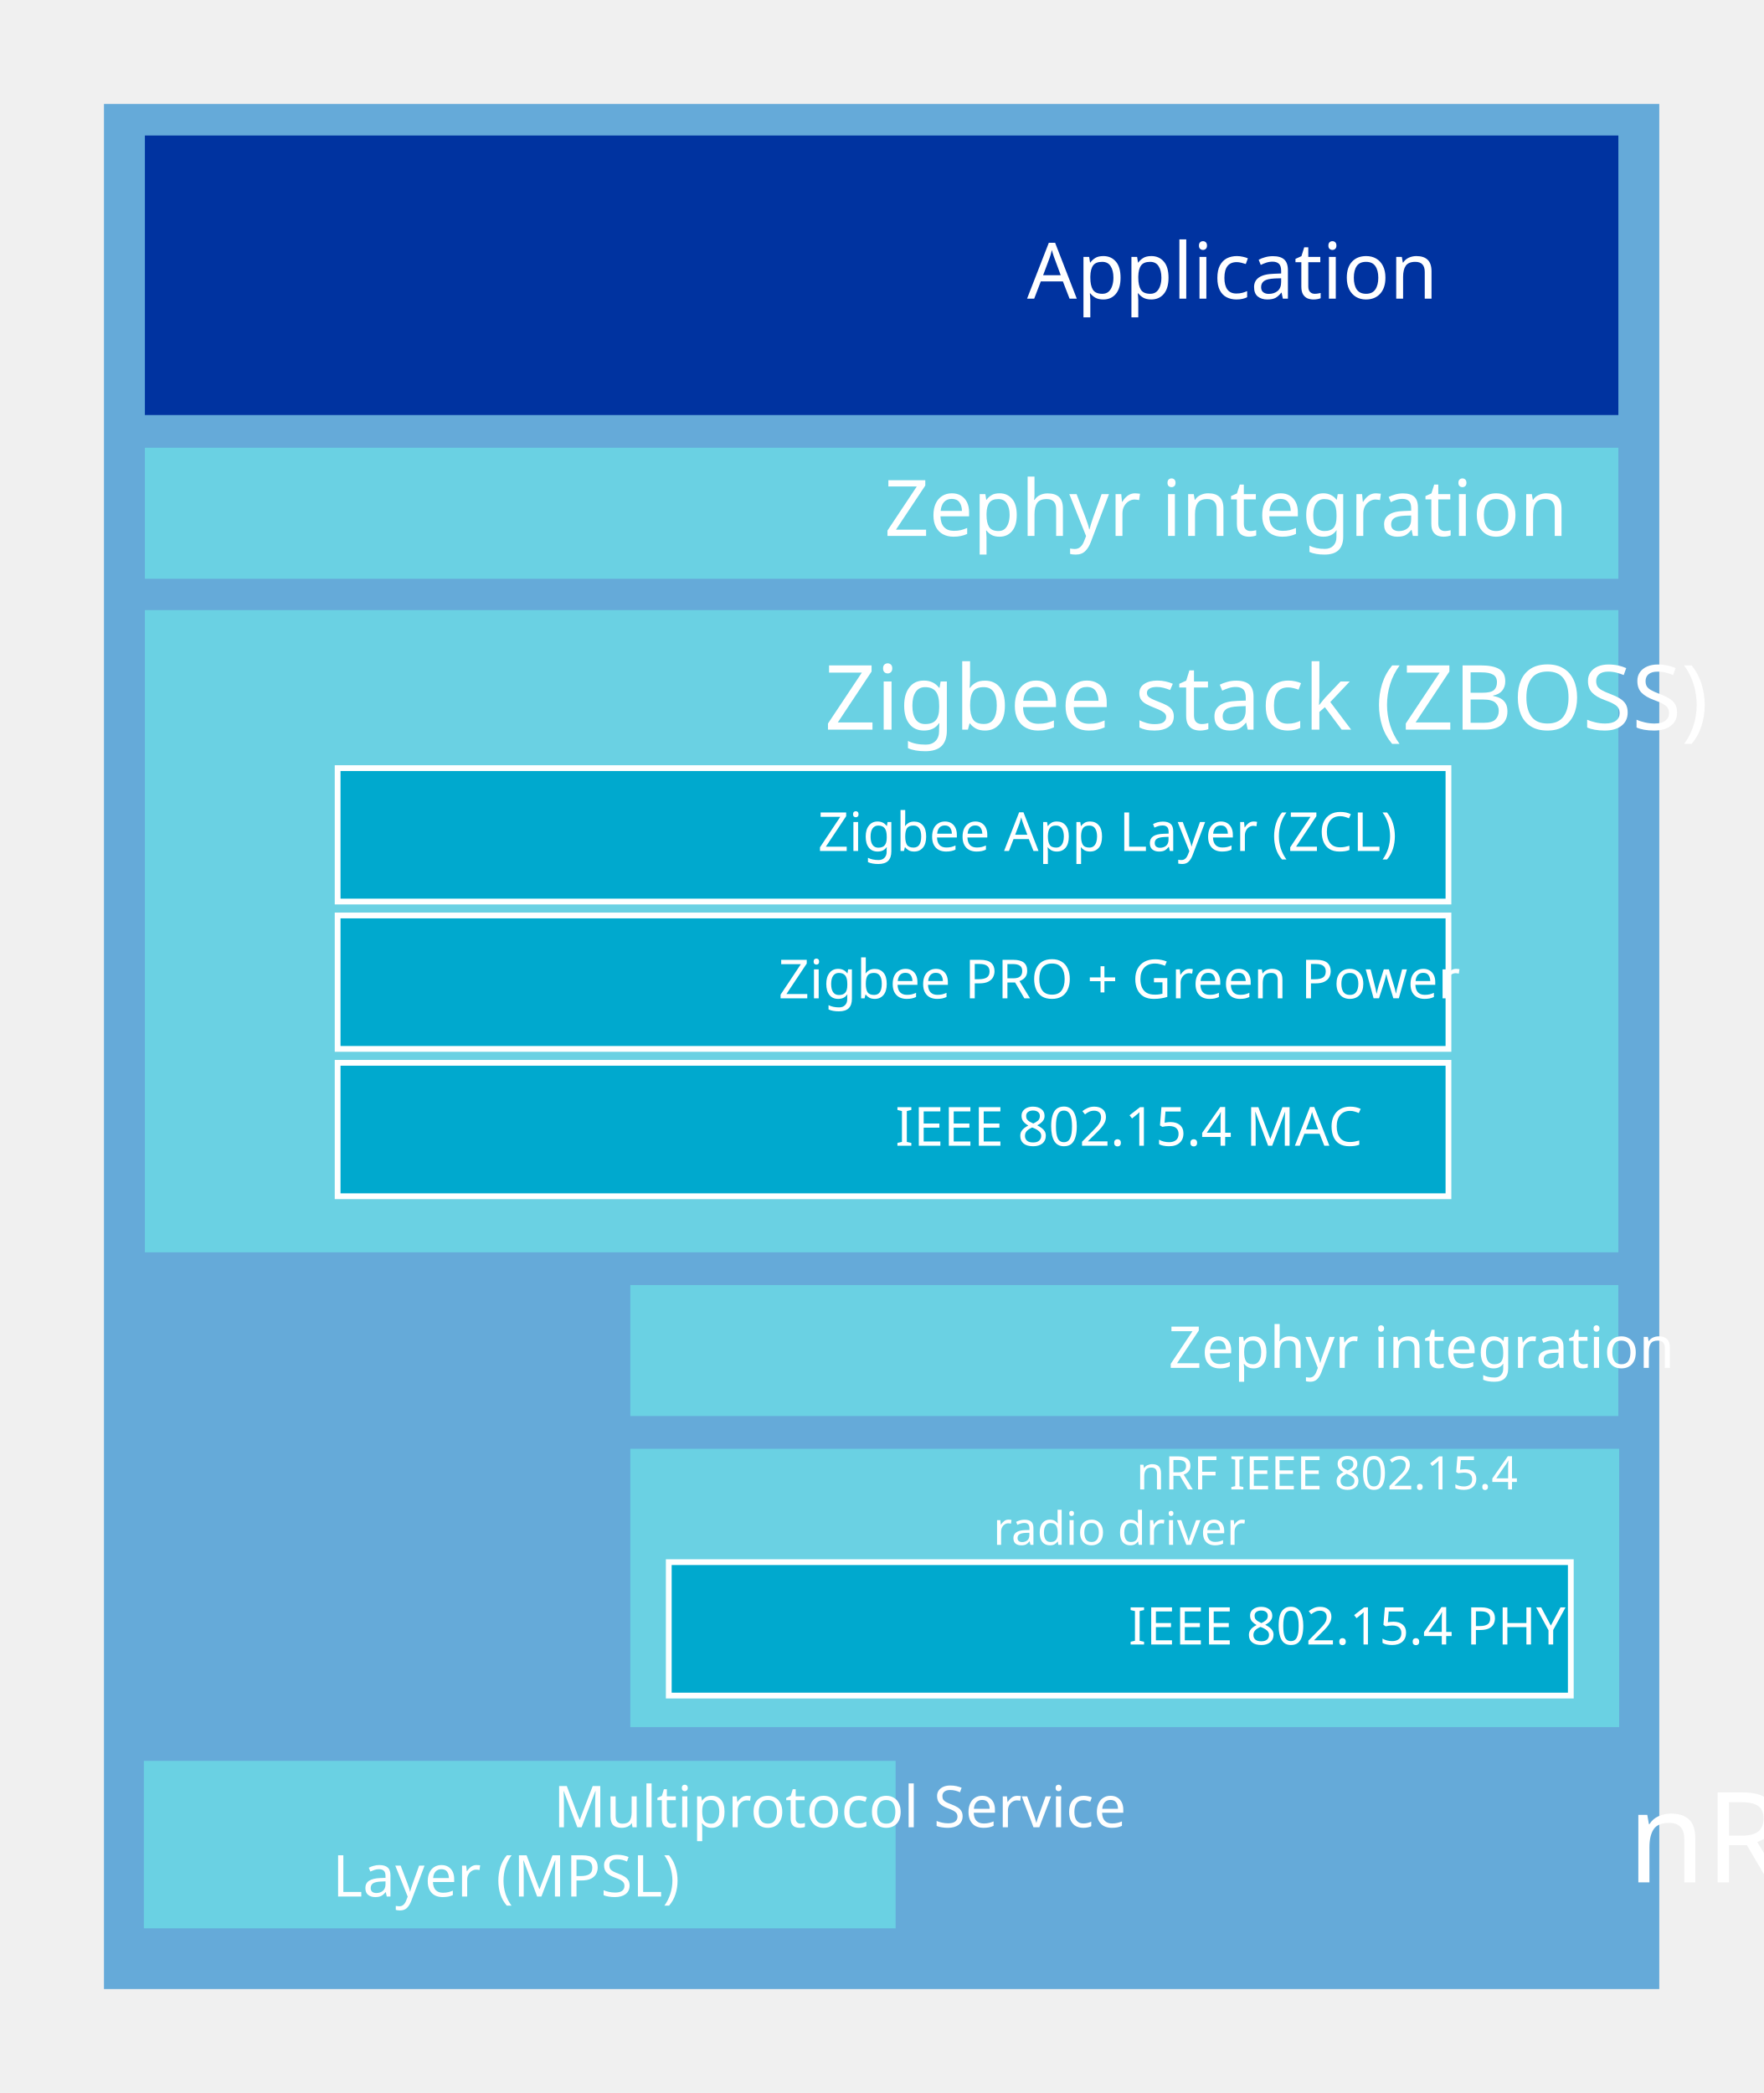
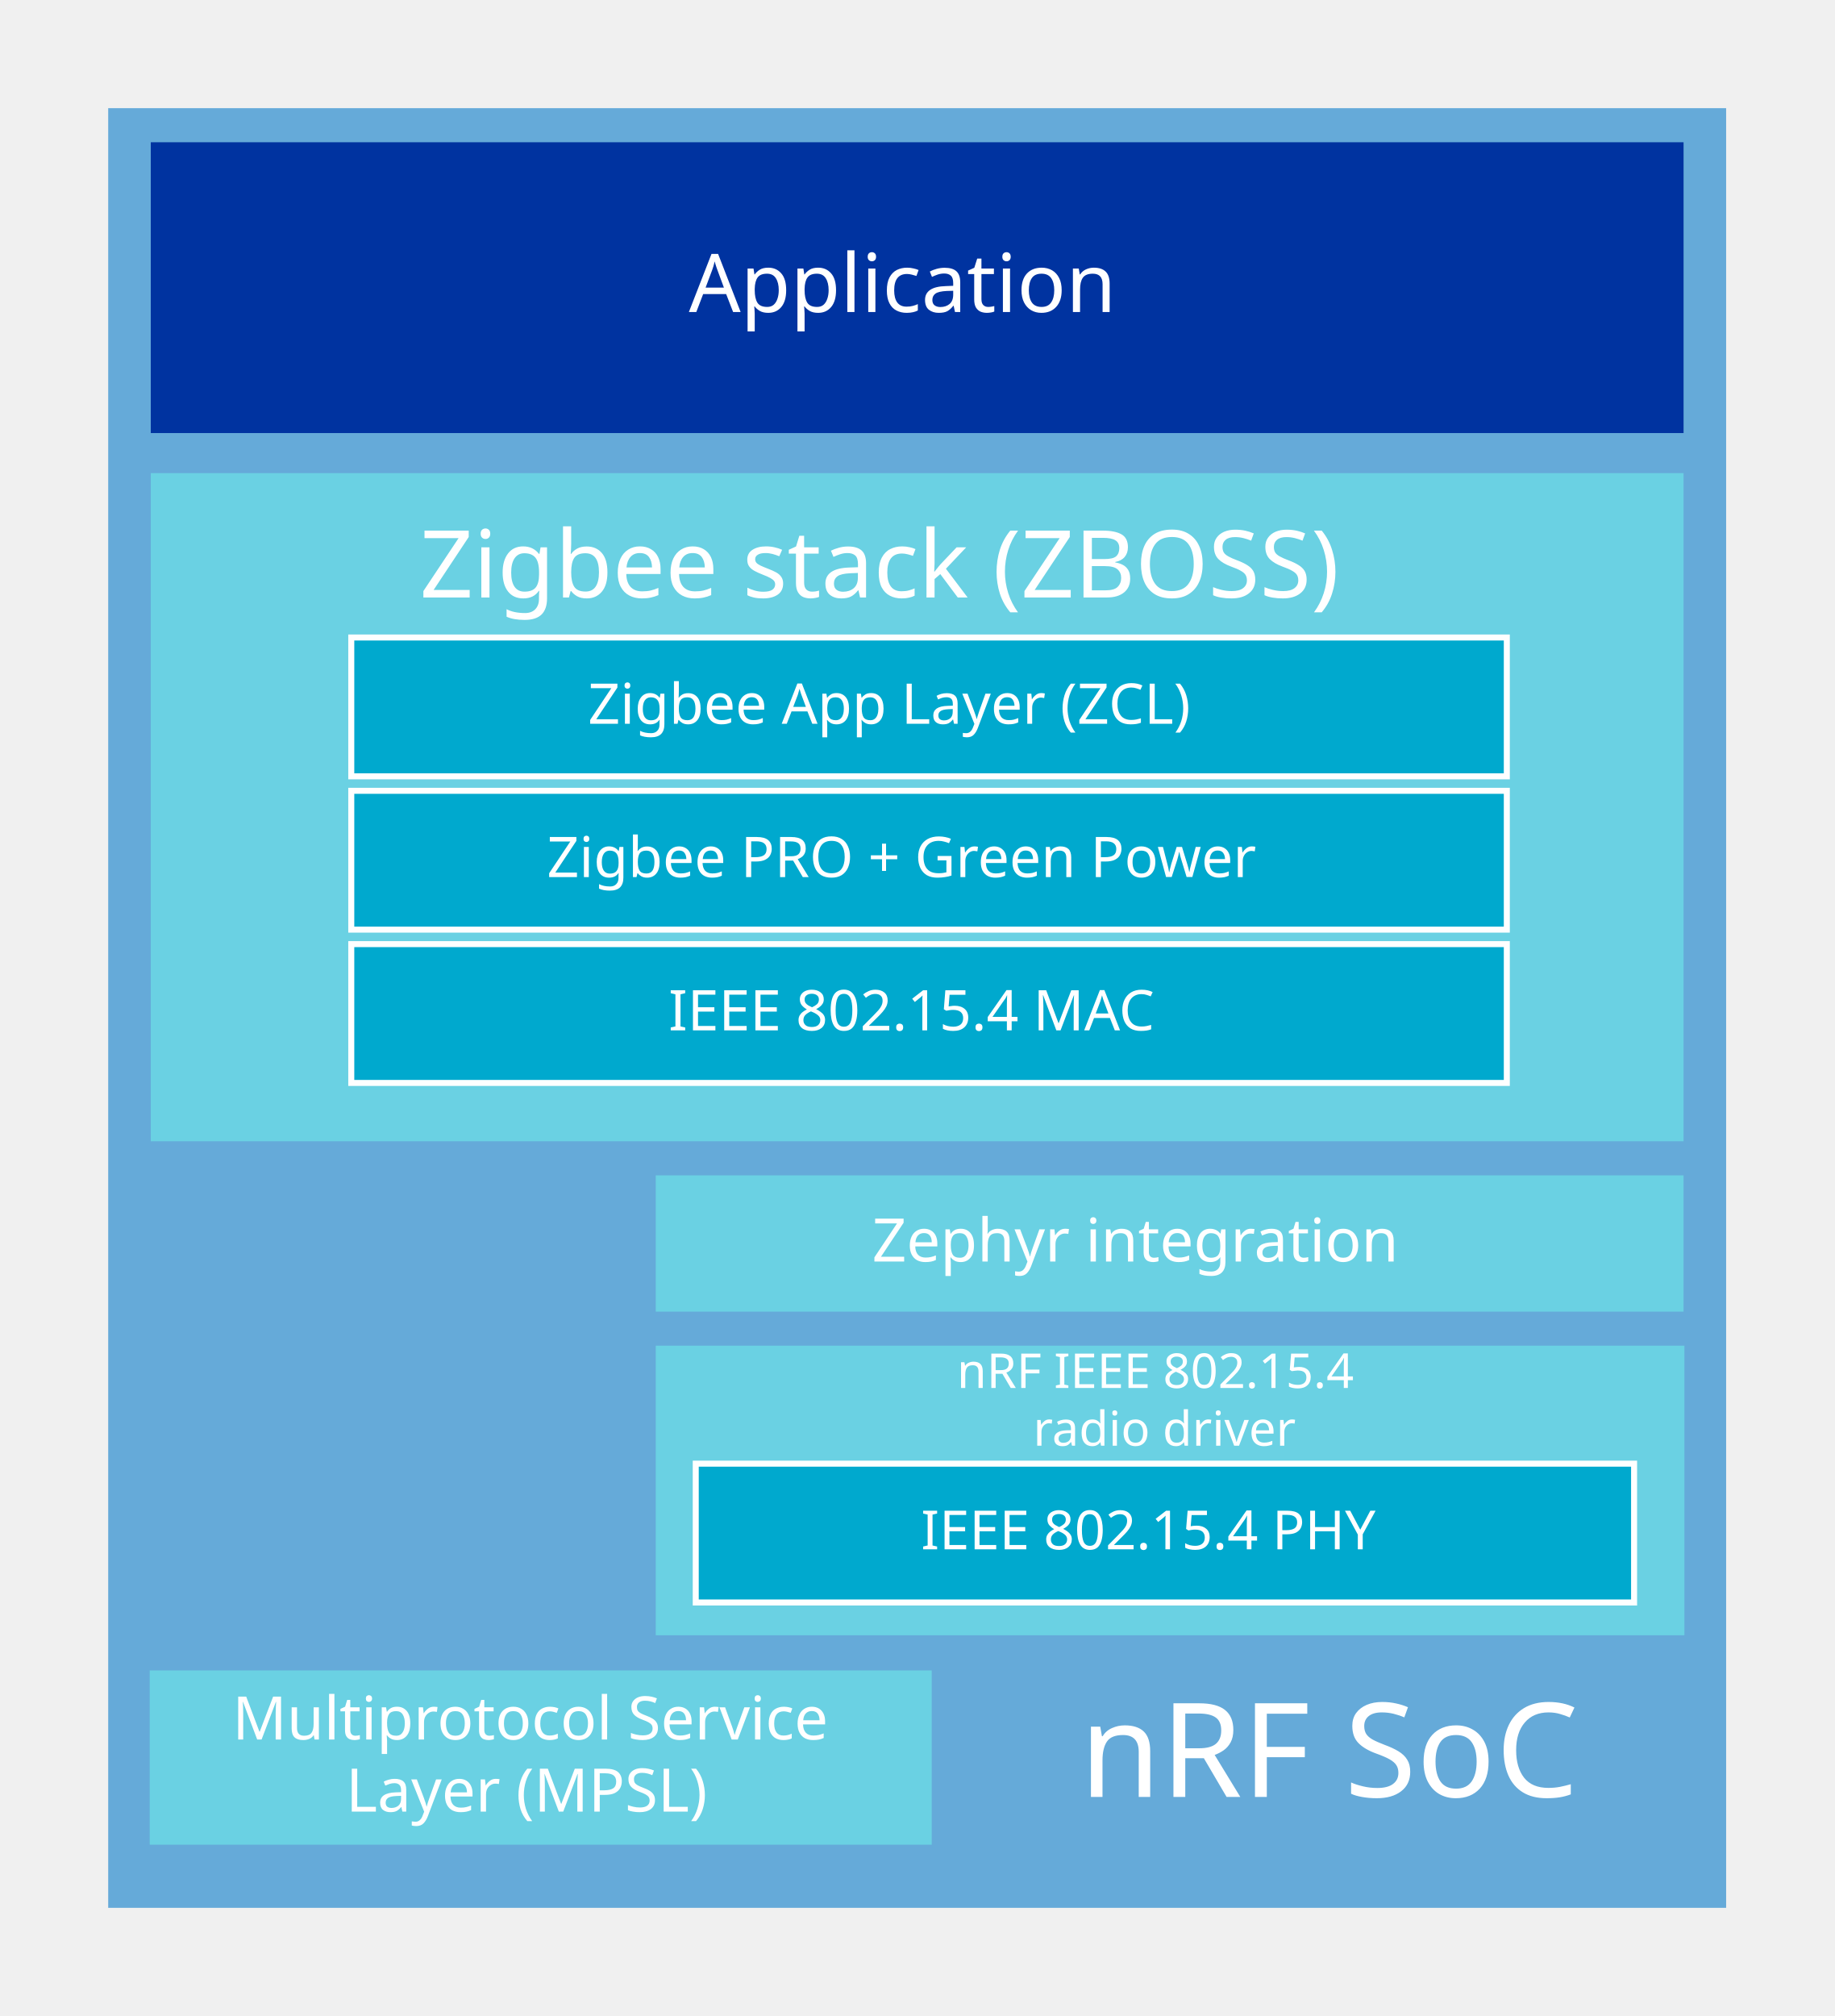
- <svg xmlns="http://www.w3.org/2000/svg" xmlns:ns1="http://schemas.microsoft.com/visio/2003/SVGExtensions/" width="4.24in" height="5.033in" viewBox="0 0 305.291 362.389" xml:space="preserve" color-interpolation-filters="sRGB" class="st14">
-   <ns1:documentProperties ns1:langID="1033" ns1:metric="true" ns1:viewMarkup="false">
-     <ns1:userDefs>
-       <ns1:ud ns1:nameU="msvNoAutoConnect" ns1:val="VT0(1):26" />
-     </ns1:userDefs>
-   </ns1:documentProperties>
+ <svg xmlns="http://www.w3.org/2000/svg" width="4.24in" height="4.659in" viewBox="0 0 305.291 335.48" xml:space="preserve" color-interpolation-filters="sRGB" class="st14">
  <style type="text/css">
	
		.st1 {fill:#0077c8;fill-opacity:0.58;stroke:none;stroke-linecap:round;stroke-linejoin:round;stroke-width:0.75}
		.st2 {stroke:none;stroke-linecap:round;stroke-linejoin:round;stroke-width:0.75}
		.st3 {fill:#ffffff;font-family:Gotham Light;font-size:1.818em}
		.st4 {fill:#0033a0;stroke:none;stroke-width:1}
		.st5 {fill:#ffffff;font-family:Gotham Light;font-size:1.125em}
		.st6 {fill:#6ad1e3;stroke:none;stroke-width:1}
		.st7 {fill:#ffffff;font-family:Gotham Light;font-size:1.298em}
		.st8 {fill:#00a9ce;stroke:#feffff;stroke-width:1}
		.st9 {fill:#ffffff;font-family:Gotham Light;font-size:0.779em}
		.st10 {fill:#ffffff;font-family:Gotham Light;font-size:0.667em}
		.st11 {font-size:1em}
		.st12 {fill:#ffffff;font-family:Gotham Light;font-size:0.75em}
		.st13 {fill:#ffffff;font-family:Gotham Light;font-size:0.833em}
		.st14 {fill:none;fill-rule:evenodd;font-size:12px;overflow:visible;stroke-linecap:square;stroke-miterlimit:3}
	
	</style>
-   <g ns1:mID="0" ns1:index="1" ns1:groupContext="foregroundPage">
-     <ns1:pageProperties ns1:drawingScale="0.0393701" ns1:pageScale="0.0393701" ns1:drawingUnits="24" ns1:shadowOffsetX="8.50394" ns1:shadowOffsetY="-8.50394" />
-     <ns1:layer ns1:name="Connector" ns1:index="0" />
-     <g id="shape55-1" ns1:mID="55" ns1:groupContext="shape" transform="translate(18,-18)">
-       <path d="M269.29 36 L0 36 L0 362.39 L269.29 362.39 L269.29 36 Z" class="st1" />
+   <g>
+     <g id="shape55-1" transform="translate(18,-18)">
+       <path d="M269.29 36 L0 36 L0 335.48 L269.29 335.48 L269.29 36 Z" class="st1" />
    </g>
-     <g id="shape56-3" ns1:mID="56" ns1:groupContext="shape" transform="translate(174.012,-31.4592)">
-       <ns1:textBlock ns1:margins="rect(0,0,0,0)" ns1:tabSpace="42.5197" />
-       <ns1:textRect cx="52.76" cy="350.84" width="105.52" height="23.098" />
-       <path d="M105.52 339.29 L0 339.29 L0 362.39 L105.52 362.39 L105.52 339.29" class="st2" />
-       <text x="5.7" y="357.38" class="st3" ns1:langID="1033">
-         <ns1:paragraph ns1:horizAlign="1" />
-         <ns1:tabList />nRF SoC</text>
+     <g id="shape56-3" transform="translate(174.012,-31.4592)">
+       <path d="M105.52 312.38 L0 312.38 L0 335.48 L105.52 335.48 L105.52 312.38" class="st2" />
+       <text x="5.7" y="330.48" class="st3">nRF SoC</text>
    </g>
-     <g id="shape59-7" ns1:mID="59" ns1:groupContext="shape" transform="translate(25.0866,-290.53)">
-       <path d="M0 313.99 L0 362.39 L255.12 362.39 L255.12 313.99 L0 313.99 L0 313.99 Z" class="st4" />
+     <g id="shape59-7" transform="translate(25.0866,-263.416)">
+       <path d="M0 287.09 L0 335.48 L255.12 335.48 L255.12 287.09 L0 287.09 L0 287.09 Z" class="st4" />
    </g>
-     <g id="shape60-9" ns1:mID="60" ns1:groupContext="shape" transform="translate(25.8896,-306.147)">
-       <ns1:textBlock ns1:margins="rect(0,0,0,0)" ns1:tabSpace="42.5197" />
-       <ns1:textRect cx="126.938" cy="353.808" width="253.88" height="17.162" />
-       <path d="M253.88 345.23 L0 345.23 L0 362.39 L253.88 362.39 L253.88 345.23" class="st2" />
-       <text x="88.76" y="357.86" class="st5" ns1:langID="1033">
-         <ns1:paragraph ns1:horizAlign="1" />
-         <ns1:tabList />Application</text>
+     <g id="shape60-9" transform="translate(25.8896,-279.033)">
+       <path d="M253.88 318.32 L0 318.32 L0 335.48 L253.88 335.48 L253.88 318.32" class="st2" />
+       <text x="88.76" y="330.95" class="st5">Application</text>
    </g>
-     <g id="shape67-13" ns1:mID="67" ns1:groupContext="shape" transform="translate(25.0866,-145.559)">
-       <path d="M0 251.2 L0 362.39 L255.12 362.39 L255.12 251.2 L0 251.2 L0 251.2 Z" class="st6" />
+     <g id="shape67-13" transform="translate(25.0866,-145.559)">
+       <path d="M0 224.29 L0 335.48 L255.12 335.48 L255.12 224.29 L0 224.29 L0 224.29 Z" class="st6" />
    </g>
-     <g id="shape71-15" ns1:mID="71" ns1:groupContext="shape" transform="translate(40.3773,-230.826)">
-       <ns1:textBlock ns1:margins="rect(0,0,0,0)" ns1:tabSpace="42.5197" />
-       <ns1:textRect cx="115.395" cy="352.488" width="230.79" height="19.802" />
-       <path d="M230.79 342.59 L0 342.59 L0 362.39 L230.79 362.39 L230.79 342.59" class="st2" />
-       <text x="29.49" y="357.16" class="st7" ns1:langID="1033">
-         <ns1:paragraph ns1:horizAlign="1" />
-         <ns1:tabList />Zigbee stack (ZBOSS)</text>
+     <g id="shape71-15" transform="translate(40.3773,-230.826)">
+       <path d="M230.79 315.68 L0 315.68 L0 335.48 L230.79 335.48 L230.79 315.68" class="st2" />
+       <text x="29.49" y="330.25" class="st7">Zigbee stack (ZBOSS)</text>
    </g>
-     <g id="shape72-19" ns1:mID="72" ns1:groupContext="shape" transform="translate(58.4577,-155.27)">
-       <path d="M192.33 339.29 L0 339.29 L0 362.39 L192.33 362.39 L192.33 339.29 Z" class="st8" />
+     <g id="shape72-19" transform="translate(58.4577,-155.27)">
+       <path d="M192.33 312.38 L0 312.38 L0 335.48 L192.33 335.48 L192.33 312.38 Z" class="st8" />
    </g>
-     <g id="shape73-21" ns1:mID="73" ns1:groupContext="shape" transform="translate(106.266,-160.878)">
-       <ns1:textBlock ns1:margins="rect(0,0,0,0)" ns1:tabSpace="42.5197" />
-       <ns1:textRect cx="48.357" cy="356.447" width="96.72" height="11.883" />
-       <path d="M96.71 350.51 L0 350.51 L0 362.39 L96.71 362.39 L96.71 350.51" class="st2" />
-       <text x="4.99" y="359.25" class="st9" ns1:langID="1033">
-         <ns1:paragraph ns1:horizAlign="1" />
-         <ns1:tabList />IEEE 802.15.4 MAC</text>
+     <g id="shape73-21" transform="translate(106.266,-160.878)">
+       <path d="M96.71 323.6 L0 323.6 L0 335.48 L96.71 335.48 L96.71 323.6" class="st2" />
+       <text x="4.99" y="332.34" class="st9">IEEE 802.15.4 MAC</text>
    </g>
-     <g id="shape76-25" ns1:mID="76" ns1:groupContext="shape" transform="translate(58.4577,-206.294)">
-       <path d="M192.33 339.29 L0 339.29 L0 362.39 L192.33 362.39 L192.33 339.29 Z" class="st8" />
+     <g id="shape76-25" transform="translate(58.4577,-206.294)">
+       <path d="M192.33 312.38 L0 312.38 L0 335.48 L192.33 335.48 L192.33 312.38 Z" class="st8" />
    </g>
-     <g id="shape77-27" ns1:mID="77" ns1:groupContext="shape" transform="translate(58.2519,-206.294)">
-       <ns1:textBlock ns1:margins="rect(0,0,0,0)" ns1:tabSpace="42.5197" />
-       <ns1:textRect cx="96.165" cy="350.84" width="192.34" height="23.098" />
-       <path d="M192.33 339.29 L0 339.29 L0 362.39 L192.33 362.39 L192.33 339.29" class="st2" />
-       <text x="39.61" y="353.64" class="st9" ns1:langID="1033">
-         <ns1:paragraph ns1:horizAlign="1" />
-         <ns1:tabList />Zigbee App Layer (ZCL)</text>
+     <g id="shape77-27" transform="translate(58.2519,-206.294)">
+       <path d="M192.33 312.38 L0 312.38 L0 335.48 L192.33 335.48 L192.33 312.38" class="st2" />
+       <text x="39.61" y="326.74" class="st9">Zigbee App Layer (ZCL)</text>
    </g>
-     <g id="shape90-31" ns1:mID="90" ns1:groupContext="shape" transform="translate(58.4577,-180.782)">
-       <path d="M192.33 339.29 L0 339.29 L0 362.39 L192.33 362.39 L192.33 339.29 Z" class="st8" />
+     <g id="shape90-31" transform="translate(58.4577,-180.782)">
+       <path d="M192.33 312.38 L0 312.38 L0 335.48 L192.33 335.48 L192.33 312.38 Z" class="st8" />
    </g>
-     <g id="shape91-33" ns1:mID="91" ns1:groupContext="shape" transform="translate(58.4577,-180.782)">
-       <ns1:textBlock ns1:margins="rect(0,0,0,0)" ns1:tabSpace="42.5197" />
-       <ns1:textRect cx="96.165" cy="350.84" width="192.34" height="23.098" />
-       <path d="M192.33 339.29 L0 339.29 L0 362.39 L192.33 362.39 L192.33 339.29" class="st2" />
-       <text x="32.58" y="353.64" class="st9" ns1:langID="1033">
-         <ns1:paragraph ns1:horizAlign="1" />
-         <ns1:tabList />Zigbee PRO + Green Power</text>
+     <g id="shape91-33" transform="translate(58.4577,-180.782)">
+       <path d="M192.33 312.38 L0 312.38 L0 335.48 L192.33 335.48 L192.33 312.38" class="st2" />
+       <text x="32.58" y="326.74" class="st9">Zigbee PRO + Green Power</text>
    </g>
-     <g id="shape100-37" ns1:mID="100" ns1:groupContext="shape" transform="translate(109.134,-63.3543)">
-       <path d="M171.21 314.2 L0 314.2 L0 362.39 L171.21 362.39 L171.21 314.2 Z" class="st6" />
+     <g id="shape100-37" transform="translate(109.134,-63.3543)">
+       <path d="M171.21 287.29 L0 287.29 L0 335.48 L171.21 335.48 L171.21 287.29 Z" class="st6" />
    </g>
-     <g id="shape102-39" ns1:mID="102" ns1:groupContext="shape" transform="translate(109.134,-95.5064)">
-       <ns1:textBlock ns1:margins="rect(0,0,0,0)" ns1:tabSpace="42.5197" />
-       <ns1:textRect cx="85.606" cy="355.788" width="171.22" height="13.202" />
-       <path d="M171.21 349.19 L0 349.19 L0 362.39 L171.21 362.39 L171.21 349.19" class="st2" />
-       <text x="50.13" y="353.39" class="st10" ns1:langID="1033">
-         <ns1:paragraph ns1:horizAlign="1" />
-         <ns1:tabList />nRF IEEE 802.15.4<ns1:newlineChar />
-         <tspan x="62.81" dy="1.2em" class="st11">radio driver</tspan>
+     <g id="shape102-39" transform="translate(109.134,-95.5064)">
+       <path d="M171.21 322.28 L0 322.28 L0 335.48 L171.21 335.48 L171.21 322.28" class="st2" />
+       <text x="50.13" y="326.48" class="st10">nRF IEEE 802.15.4 <tspan x="62.81" dy="1.2em" class="st11">radio driver</tspan>
      </text>
    </g>
-     <g id="shape103-44" ns1:mID="103" ns1:groupContext="shape" transform="translate(115.792,-68.8134)">
-       <path d="M156.18 339.29 L0 339.29 L0 362.39 L156.18 362.39 L156.18 339.29 Z" class="st8" />
+     <g id="shape103-44" transform="translate(115.792,-68.8134)">
+       <path d="M156.18 312.38 L0 312.38 L0 335.48 L156.18 335.48 L156.18 312.38 Z" class="st8" />
    </g>
-     <g id="shape104-46" ns1:mID="104" ns1:groupContext="shape" transform="translate(115.792,-73.1011)">
-       <ns1:textBlock ns1:margins="rect(0,0,0,0)" ns1:tabSpace="42.5197" />
-       <ns1:textRect cx="78.092" cy="355.128" width="156.19" height="14.522" />
-       <path d="M156.18 347.87 L0 347.87 L0 362.39 L156.18 362.39 L156.18 347.87" class="st2" />
-       <text x="37.49" y="357.83" class="st12" ns1:langID="1033">
-         <ns1:paragraph ns1:horizAlign="1" />
-         <ns1:tabList />IEEE 802.15.4 PHY</text>
+     <g id="shape104-46" transform="translate(115.792,-73.1011)">
+       <path d="M156.18 320.96 L0 320.96 L0 335.48 L156.18 335.48 L156.18 320.96" class="st2" />
+       <text x="37.49" y="330.92" class="st12">IEEE 802.15.4 PHY</text>
    </g>
-     <g id="group107-50" transform="translate(24.9102,-28.509)" ns1:mID="107" ns1:groupContext="group">
-       <ns1:userDefs />
-       <g id="shape108-51" ns1:mID="108" ns1:groupContext="shape">
-         <rect x="0" y="333.391" width="130.159" height="28.998" class="st6" />
+     <g id="group107-50" transform="translate(24.9102,-28.509)">
+       <g id="shape108-51">
+         <rect x="0" y="306.483" width="130.159" height="28.998" class="st6" />
      </g>
-       <g id="shape107-53" ns1:mID="107" ns1:groupContext="groupContent">
-         <ns1:textBlock ns1:margins="rect(0,0,0,0)" ns1:tabSpace="42.5197" />
-         <ns1:textRect cx="66.206" cy="347.89" width="132.42" height="28.998" />
-         <text x="13.76" y="344.89" class="st13" ns1:langID="1033">
-           <ns1:paragraph ns1:horizAlign="1" />
-           <ns1:tabList />Multiprotocol Service <tspan x="32.66" dy="1.2em" class="st11">Layer (MPSL)</tspan>
+       <g id="shape107-53">
+         <text x="13.76" y="317.98" class="st13">Multiprotocol Service <tspan x="32.66" dy="1.2em" class="st11">Layer (MPSL)</tspan>
        </text>
      </g>
    </g>
-     <g id="shape185-56" ns1:mID="185" ns1:groupContext="shape" transform="translate(25.0866,-262.184)">
-       <path d="M0 339.71 L0 362.39 L255.12 362.39 L255.12 339.71 L0 339.71 L0 339.71 Z" class="st6" />
-     </g>
-     <g id="shape186-58" ns1:mID="186" ns1:groupContext="shape" transform="translate(25.2373,-269.635)">
-       <ns1:textBlock ns1:margins="rect(0,0,0,0)" ns1:tabSpace="42.5197" />
-       <ns1:textRect cx="126.938" cy="358.368" width="253.88" height="8.042" />
-       <path d="M253.88 354.35 L0 354.35 L0 362.39 L253.88 362.39 L253.88 354.35" class="st2" />
-       <text x="64.73" y="362.42" class="st5" ns1:langID="1033">
-         <ns1:paragraph ns1:horizAlign="1" />
-         <ns1:tabList />Zephyr integration</text>
-     </g>
-     <g id="group187-62" transform="translate(109.134,-117.213)" ns1:mID="187" ns1:groupContext="group">
-       <ns1:userDefs />
-       <g id="shape188-63" ns1:mID="188" ns1:groupContext="shape">
-         <rect x="0" y="339.711" width="171.071" height="22.677" class="st6" />
+     <g id="group187-56" transform="translate(109.134,-117.213)">
+       <g id="shape188-57">
+         <rect x="0" y="312.803" width="171.071" height="22.677" class="st6" />
      </g>
-       <g id="shape187-65" ns1:mID="187" ns1:groupContext="groupContent">
-         <ns1:textBlock ns1:margins="rect(0,0,0,0)" ns1:tabSpace="42.5197" />
-         <ns1:textRect cx="82.094" cy="351.05" width="165.55" height="22.677" />
-         <text x="36.02" y="354.05" class="st13" ns1:langID="1033">
-           <ns1:paragraph ns1:horizAlign="1" />
-           <ns1:tabList />Zephyr integration</text>
+       <g id="shape187-59">
+         <text x="36.02" y="327.14" class="st13">Zephyr integration</text>
      </g>
    </g>
  </g>
</svg>
